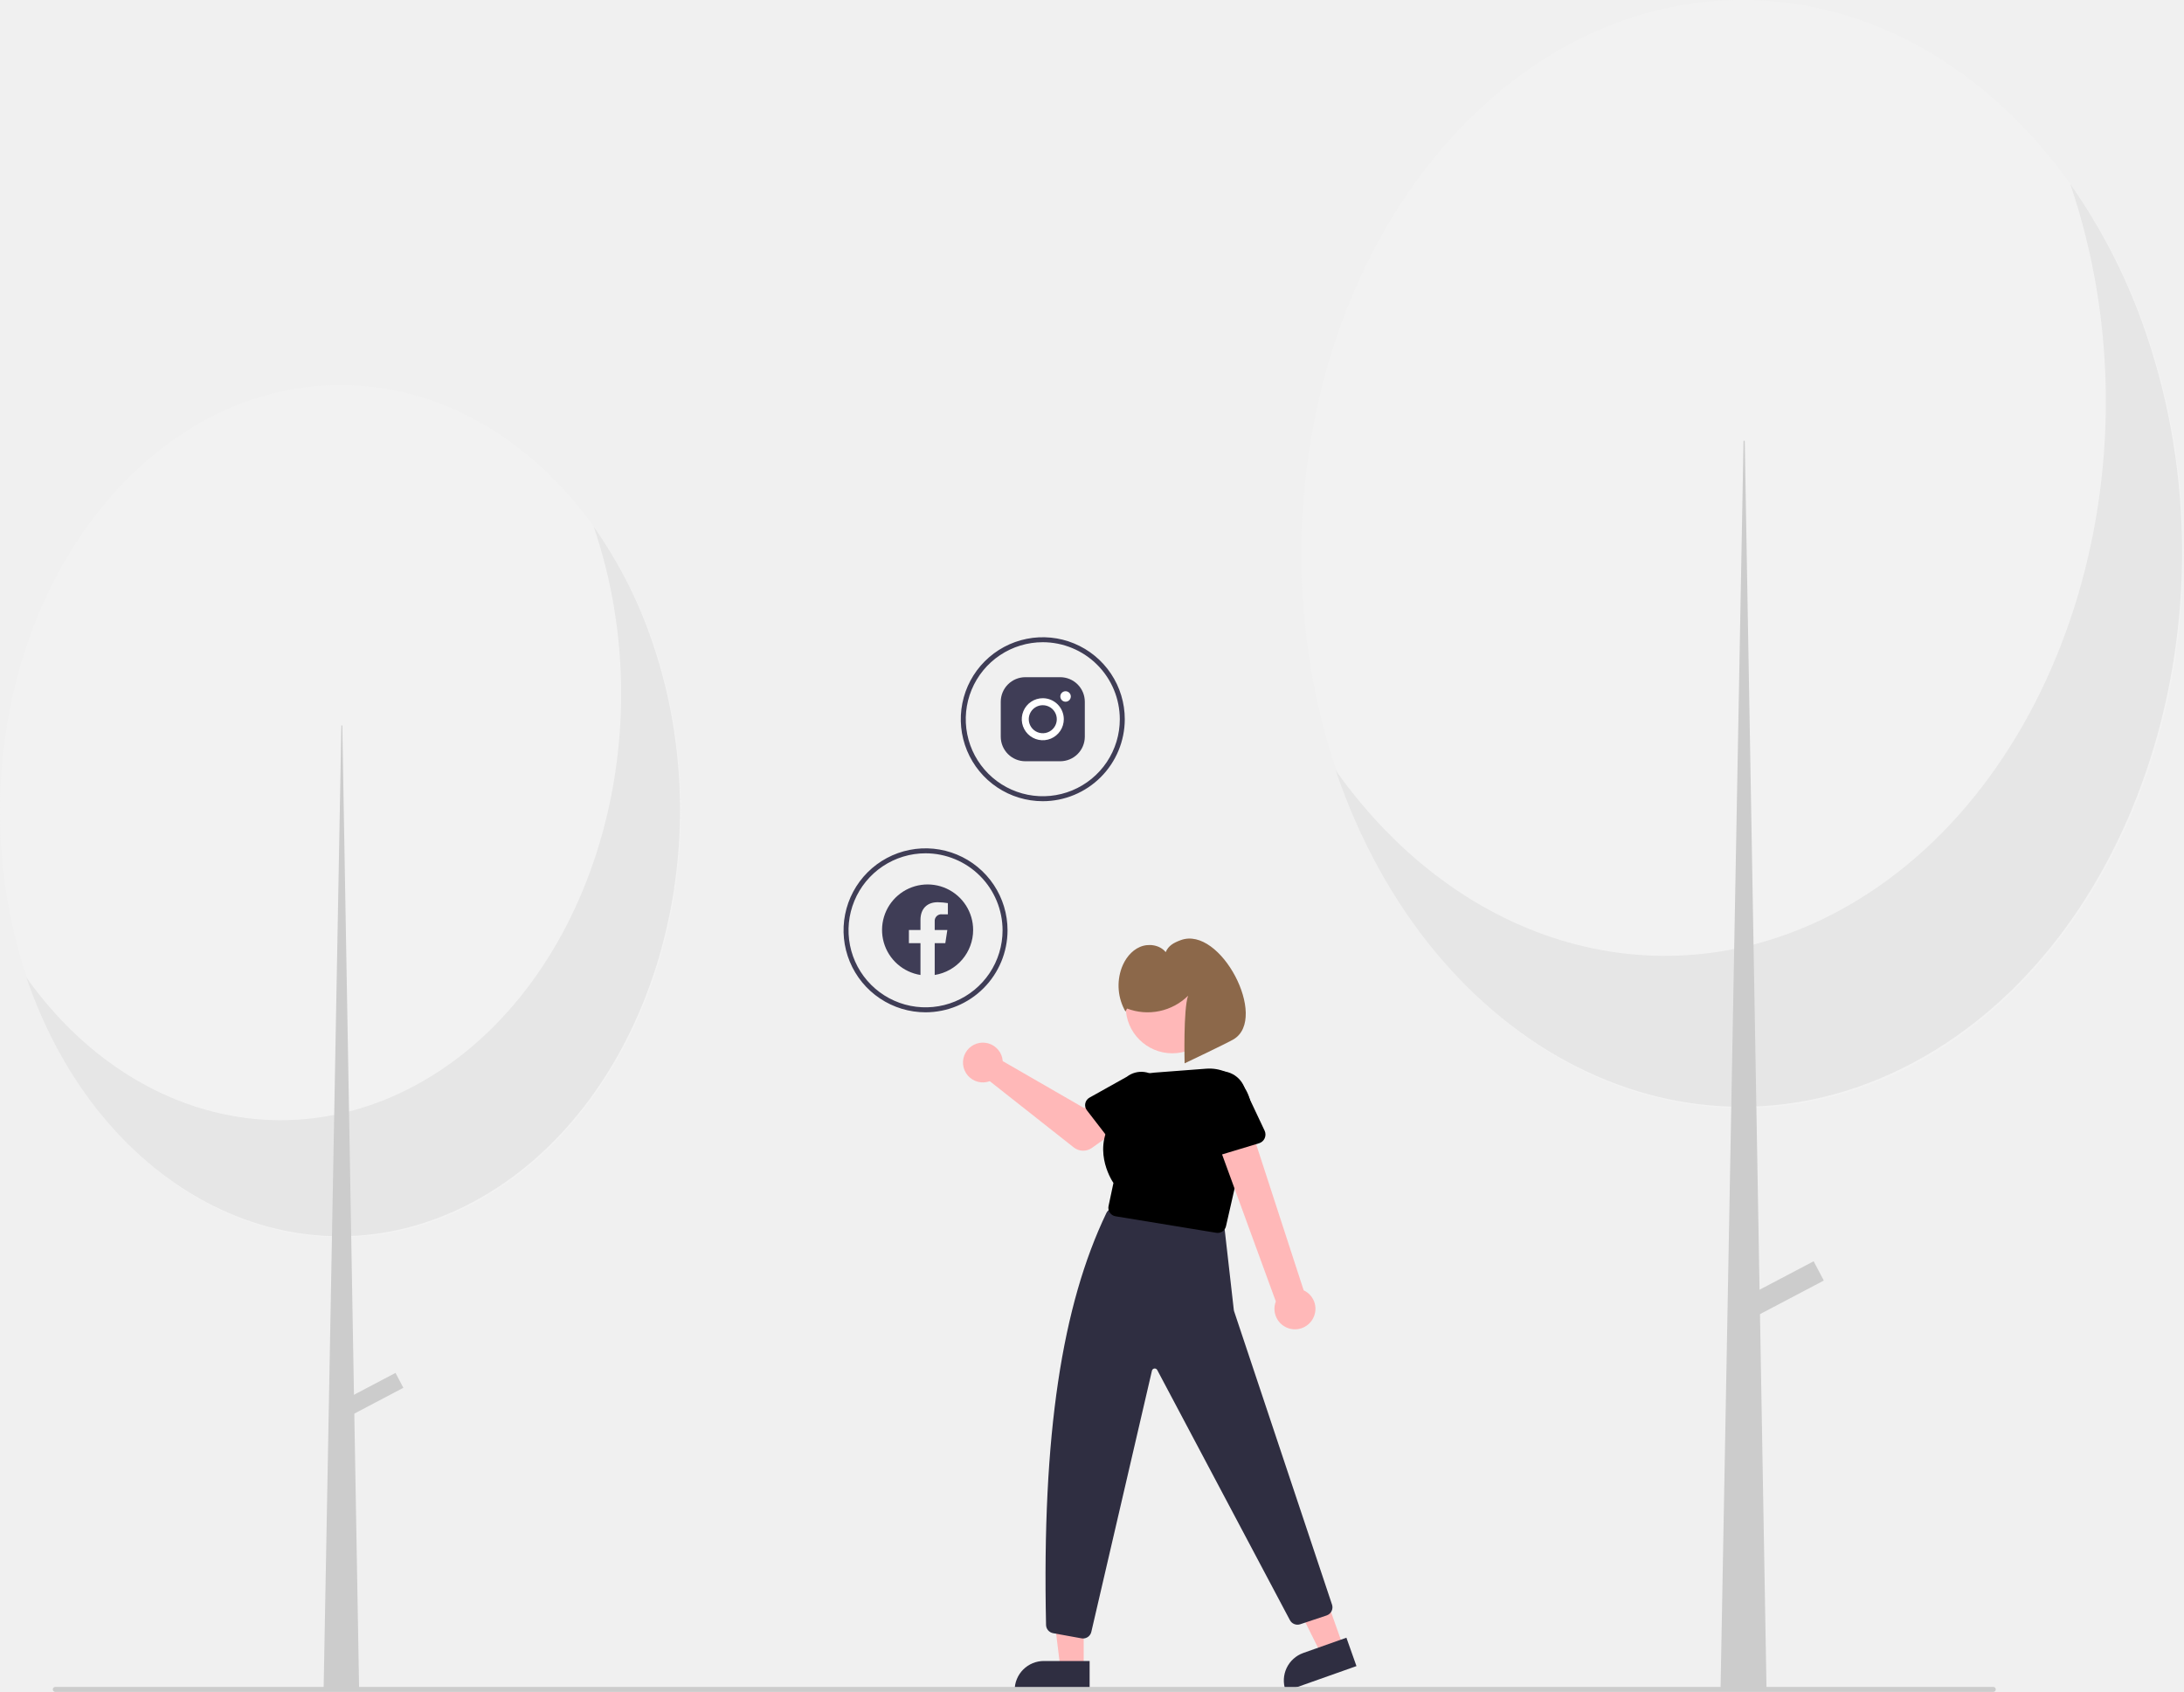
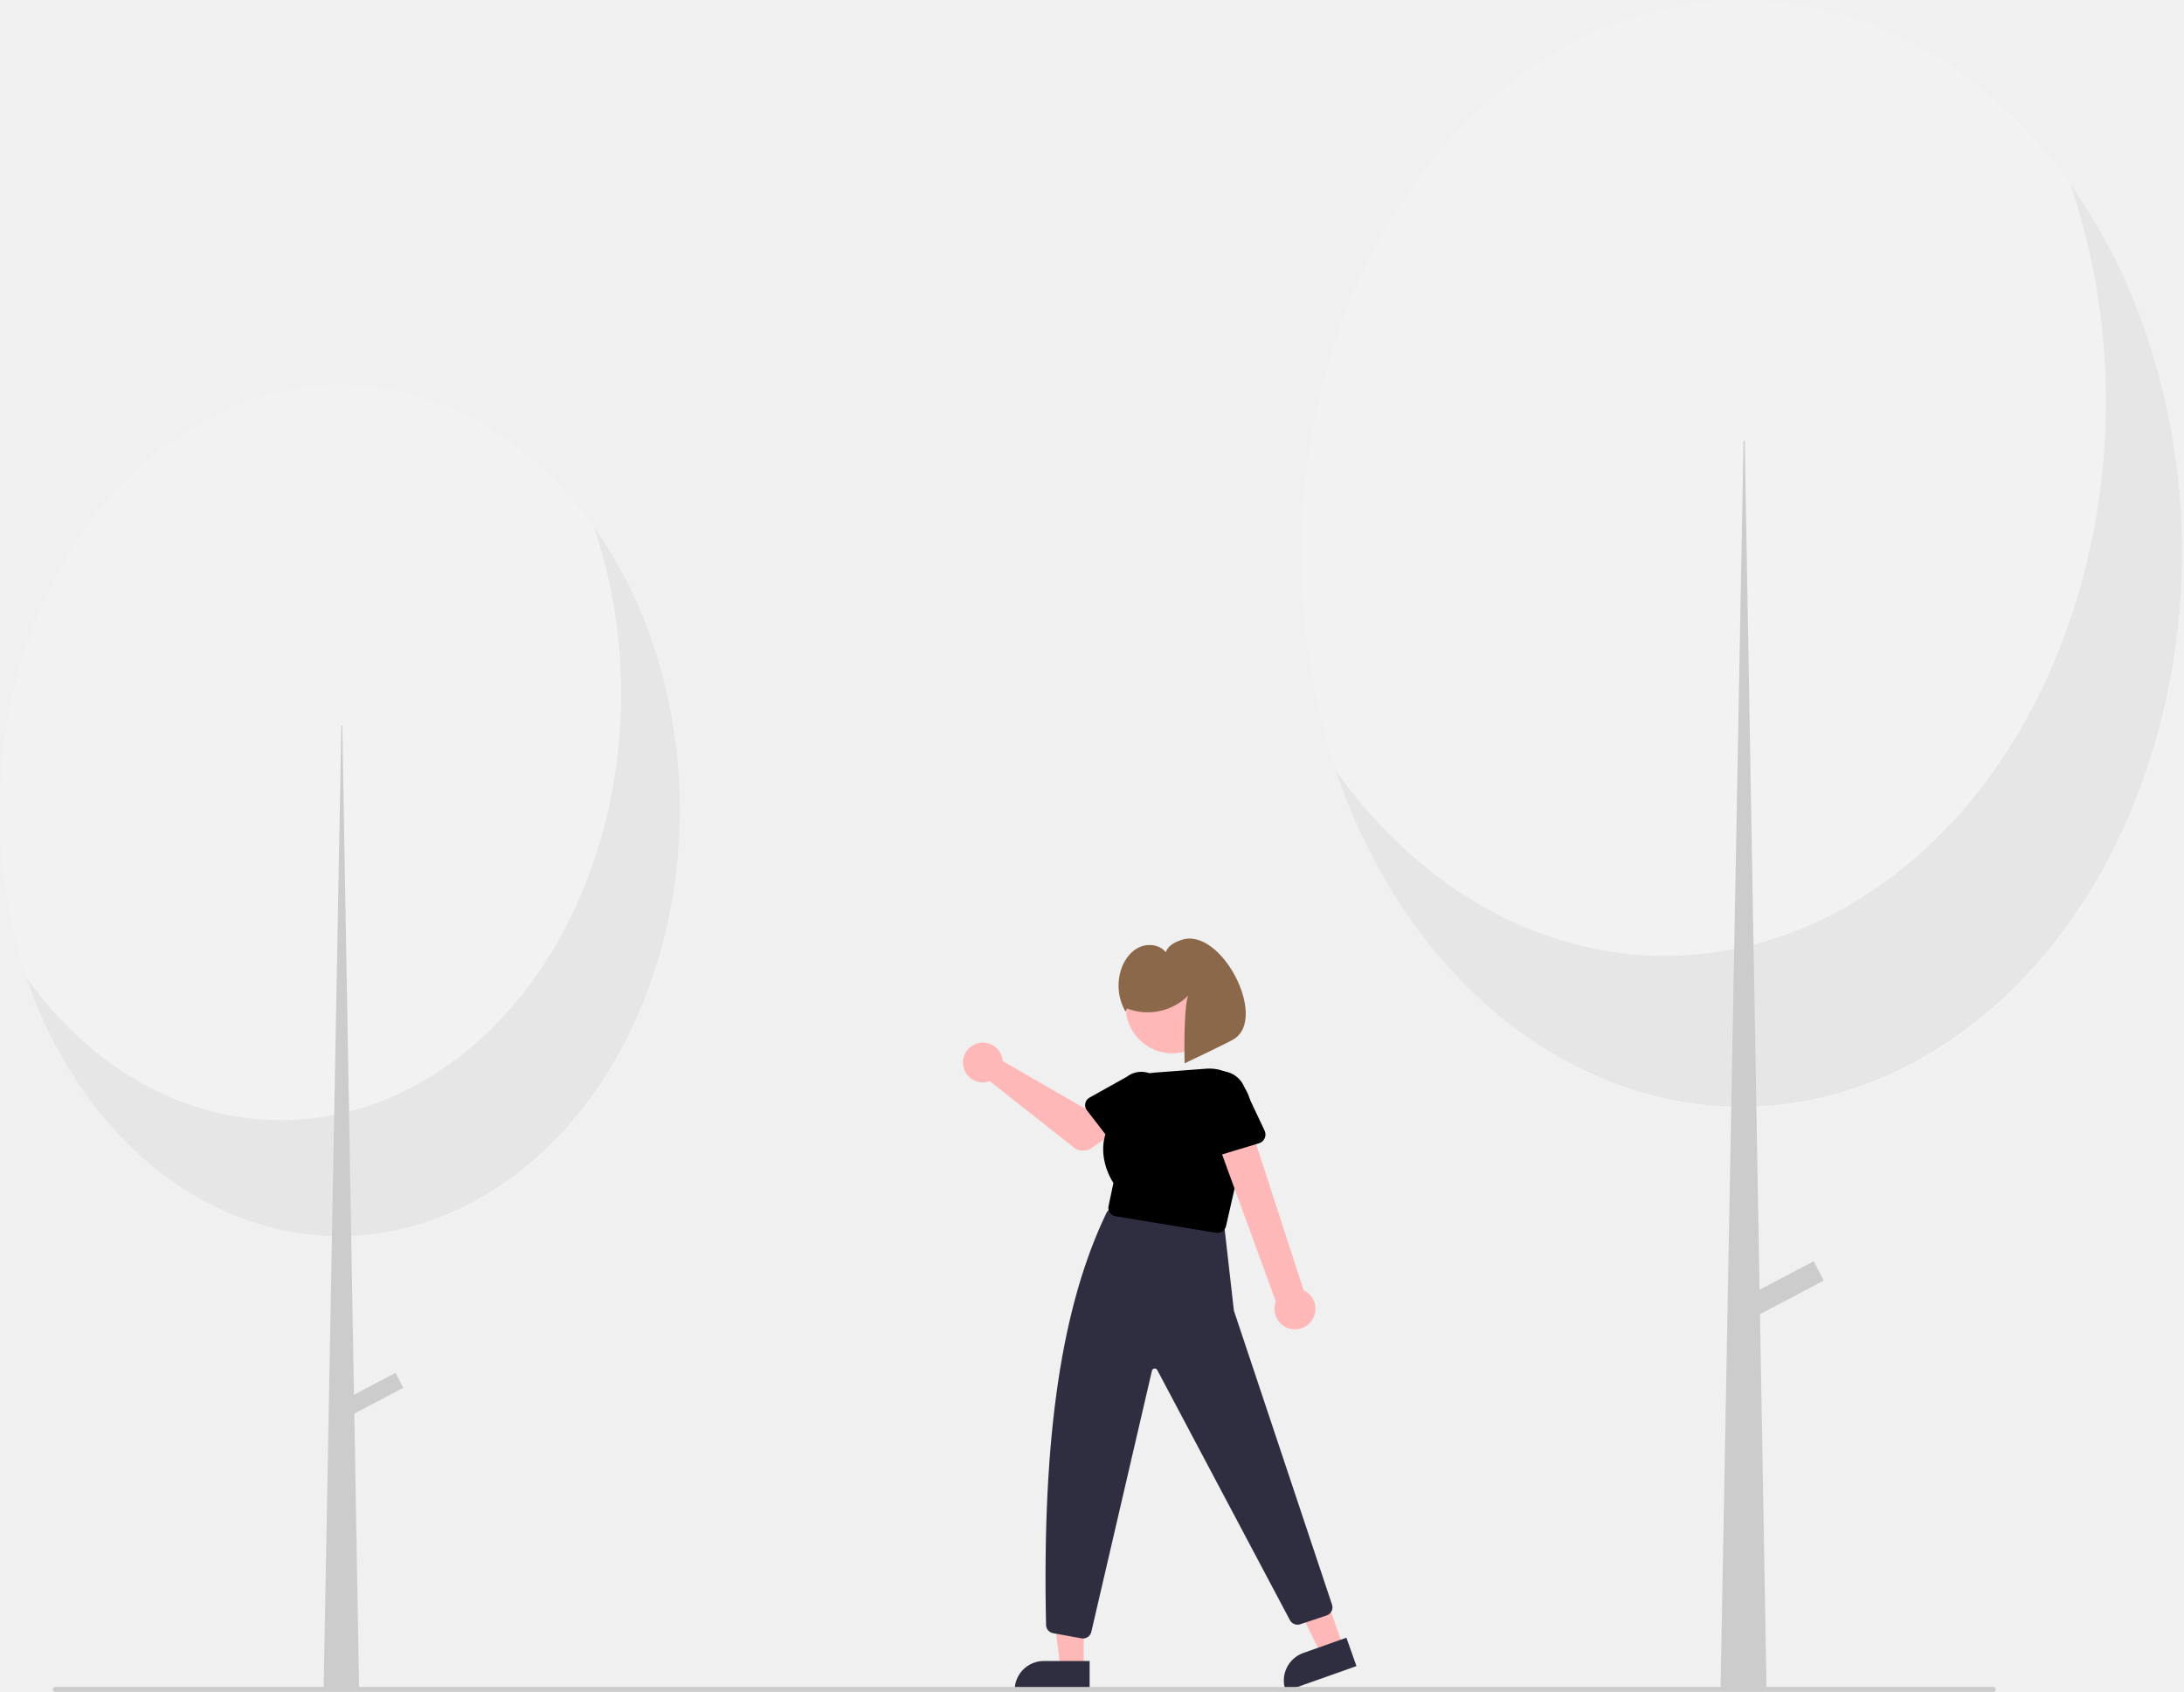
<svg xmlns="http://www.w3.org/2000/svg" viewBox="0 0 879 681" fill="none">
  <g id="socials" clip-path="url(#clip1)">
    <g id="girl2">
      <path id="Vector" d="M436.155 671.623H426.8L422.349 635.538L436.156 635.539L436.155 671.623Z" fill="#FFB8B8" />
      <path id="Vector_2" d="M438.54 680.692L408.376 680.69V680.309C408.376 678.767 408.679 677.24 409.269 675.816C409.859 674.391 410.724 673.097 411.814 672.007C412.905 670.916 414.199 670.052 415.624 669.462C417.048 668.872 418.575 668.568 420.117 668.568H420.117L438.541 668.569L438.54 680.692Z" fill="#2F2E41" />
      <path id="Vector_3" d="M540.662 662.87L531.844 665.993L515.602 633.465L528.617 628.856L540.662 662.87Z" fill="#FFB8B8" />
      <path id="Vector_4" d="M545.939 670.622L517.505 680.692L517.377 680.332C516.862 678.878 516.639 677.338 516.719 675.798C516.8 674.258 517.183 672.75 517.847 671.358C518.511 669.966 519.442 668.719 520.588 667.687C521.733 666.655 523.071 665.859 524.525 665.345L524.525 665.344L541.892 659.194L545.939 670.622Z" fill="#2F2E41" />
      <path id="Vector_5" d="M435.894 659.507C435.684 659.507 435.475 659.488 435.268 659.451L423.828 657.371C423.05 657.227 422.344 656.819 421.83 656.217C421.317 655.614 421.026 654.853 421.007 654.061C419.344 577.056 427.519 525.308 445.306 488.217C445.622 487.561 446.14 487.023 446.784 486.682C447.429 486.341 448.165 486.216 448.885 486.323L490.024 492.263C490.775 492.372 491.469 492.727 491.997 493.271C492.526 493.816 492.859 494.521 492.945 495.275L496.573 527.25C496.592 527.423 496.629 527.593 496.681 527.758L536.124 645.936C536.393 646.796 536.315 647.727 535.906 648.53C535.497 649.333 534.791 649.944 533.937 650.233L523.278 653.786C522.493 654.043 521.643 654.011 520.88 653.695C520.117 653.379 519.493 652.8 519.12 652.064L465.767 551.462C465.661 551.25 465.493 551.076 465.284 550.965C465.075 550.853 464.837 550.809 464.602 550.838C464.367 550.867 464.147 550.968 463.972 551.128C463.797 551.287 463.676 551.497 463.625 551.728L439.237 656.808C439.072 657.572 438.65 658.257 438.042 658.748C437.434 659.239 436.676 659.507 435.894 659.507Z" fill="#2F2E41" />
      <path id="Vector_6" d="M403.381 425.851C403.475 426.262 403.536 426.681 403.564 427.102L436.344 446.013L444.311 441.426L452.805 452.546L439.489 462.037C438.414 462.803 437.118 463.2 435.797 463.168C434.477 463.136 433.202 462.676 432.165 461.858L398.363 435.192C396.838 435.756 395.177 435.843 393.601 435.441C392.025 435.038 390.609 434.165 389.541 432.938C388.473 431.711 387.804 430.188 387.622 428.572C387.441 426.955 387.757 425.322 388.526 423.889C389.296 422.456 390.484 421.292 391.932 420.55C393.379 419.809 395.019 419.526 396.631 419.739C398.244 419.951 399.753 420.65 400.959 421.742C402.165 422.834 403.01 424.267 403.381 425.851V425.851Z" fill="#FFB8B8" />
      <path id="Vector_7" d="M436.794 444.122C436.893 443.639 437.095 443.182 437.386 442.784C437.677 442.386 438.051 442.055 438.481 441.814L453.524 433.403C455.523 431.86 458.051 431.173 460.556 431.492C463.06 431.811 465.336 433.11 466.884 435.104C468.433 437.099 469.127 439.626 468.815 442.131C468.502 444.636 467.21 446.916 465.219 448.469L453.226 460.924C452.884 461.279 452.469 461.556 452.009 461.737C451.55 461.918 451.058 461.997 450.565 461.97C450.072 461.943 449.591 461.81 449.154 461.581C448.717 461.351 448.335 461.03 448.034 460.639L437.44 446.908C437.138 446.518 436.924 446.067 436.813 445.586C436.701 445.105 436.695 444.606 436.794 444.122V444.122Z" fill="black" />
      <path id="Vector_8" d="M471.824 423.965C482.175 423.965 490.566 415.574 490.566 405.223C490.566 394.873 482.175 386.481 471.824 386.481C461.473 386.481 453.082 394.873 453.082 405.223C453.082 415.574 461.473 423.965 471.824 423.965Z" fill="#FFB8B8" />
      <path id="Vector_9" d="M490.074 496.261C489.888 496.261 489.702 496.245 489.518 496.215L448.958 489.566C448.5 489.491 448.062 489.323 447.67 489.074C447.278 488.825 446.941 488.499 446.679 488.115C446.417 487.732 446.235 487.299 446.145 486.844C446.055 486.388 446.058 485.919 446.154 485.465L448.128 476.162C447.118 474.655 438.893 461.552 448.91 449.245C448.718 444.873 450.24 440.598 453.152 437.331C456.065 434.064 460.137 432.063 464.503 431.754L485.464 430.161C488.16 429.957 490.866 430.403 493.355 431.462C495.843 432.521 498.04 434.162 499.762 436.248C501.483 438.333 502.679 440.801 503.248 443.445C503.817 446.089 503.743 448.831 503.031 451.44L493.422 493.59C493.247 494.348 492.822 495.024 492.214 495.509C491.606 495.994 490.851 496.259 490.074 496.261V496.261Z" fill="black" />
      <path id="Vector_10" d="M527.95 531.507C528.638 530.526 529.102 529.406 529.311 528.226C529.519 527.045 529.466 525.834 529.155 524.676C528.844 523.519 528.284 522.444 527.512 521.526C526.741 520.609 525.778 519.872 524.691 519.367L501.598 448.365L488.215 454.715L513.483 523.849C512.756 525.731 512.744 527.815 513.45 529.705C514.157 531.595 515.532 533.16 517.315 534.104C519.098 535.048 521.166 535.305 523.126 534.827C525.086 534.348 526.802 533.167 527.95 531.507V531.507Z" fill="#FFB8B8" />
      <path id="Vector_11" d="M506.706 460.186L488.935 465.554C488.429 465.707 487.897 465.749 487.374 465.677C486.85 465.606 486.349 465.422 485.903 465.139C485.457 464.856 485.077 464.48 484.789 464.037C484.502 463.594 484.313 463.094 484.236 462.572L481.538 444.262C480.773 441.671 481.066 438.882 482.353 436.507C483.641 434.132 485.817 432.364 488.405 431.591C490.993 430.817 493.783 431.101 496.162 432.38C498.541 433.659 500.317 435.829 501.099 438.415L508.968 455.101C509.193 455.578 509.313 456.099 509.318 456.627C509.324 457.155 509.216 457.679 509.001 458.161C508.787 458.644 508.471 459.075 508.075 459.424C507.678 459.773 507.212 460.033 506.706 460.186Z" fill="black" />
      <path id="Vector_12" d="M453.606 405.947C457.766 407.533 462.295 407.89 466.653 406.974C471.011 406.059 475.013 403.911 478.185 400.786C476.219 405.979 476.769 428.008 476.769 428.008C476.769 428.008 494.202 419.731 496.568 418.283C510.537 409.734 491.27 372.542 475.242 378.407C472.528 379.401 470.26 380.57 469.162 383.244C466.769 380.292 462.239 379.651 458.754 381.168C455.269 382.684 452.792 385.97 451.46 389.529C450.408 392.402 449.999 395.469 450.262 398.517C450.525 401.564 451.453 404.517 452.981 407.167L453.606 405.947Z" fill="#8C684A" />
    </g>
    <g id="trees">
      <path id="Vector_13" d="M701.237 446C799.228 446 878.666 346.159 878.666 223C878.666 99.841 799.228 0 701.237 0C603.246 0 523.808 99.841 523.808 223C523.808 346.159 603.246 446 701.237 446Z" fill="#F2F2F2" />
      <path id="Vector_14" d="M833.22 74.053C871.742 187.308 829.922 318.367 739.812 366.784C669.705 404.452 588.289 381.621 537.571 310.07C576.089 423.328 680.365 475.896 770.477 427.485C860.59 379.074 902.416 248.016 863.898 134.759C856.647 113.152 846.314 92.707 833.22 74.053V74.053Z" fill="#E6E6E6" />
      <path id="Vector_15" d="M701.725 177.429H702.212L710.986 680.469H692.464L701.725 177.429Z" fill="#CCCCCC" />
      <path id="Vector_16" d="M729.944 507.669L700.614 523.11L704.702 530.874L734.031 515.433L729.944 507.669Z" fill="#CCCCCC" />
      <path id="Vector_17" d="M137.014 498C212.684 498 274.027 421.217 274.027 326.5C274.027 231.783 212.684 155 137.014 155C61.343 155 0 231.783 0 326.5C0 421.217 61.343 498 137.014 498Z" fill="#F2F2F2" />
      <path id="Vector_18" d="M238.933 211.951C268.68 299.05 236.386 399.843 166.801 437.078C112.664 466.047 49.793 448.489 10.628 393.462C40.372 480.564 120.895 520.992 190.482 483.761C260.069 446.53 292.367 345.739 262.623 258.637C257.02 242.014 249.041 226.289 238.933 211.951V211.951Z" fill="#E6E6E6" />
      <path id="Vector_19" d="M137.39 292.014H137.766L144.542 680.469H130.239L137.39 292.014Z" fill="#CCCCCC" />
      <path id="Vector_20" d="M159.181 552.608L136.533 564.532L139.689 570.528L162.338 558.603L159.181 552.608Z" fill="#CCCCCC" />
    </g>
-     <a href="https://www.instagram.com/maciejczukmonika/">
-       <g id="inst">
-         <path id="Vector_21" d="M426.74 272.578H412.643C410.028 272.585 407.523 273.628 405.674 275.477C403.825 277.326 402.783 279.831 402.775 282.446V296.543C402.783 299.158 403.825 301.663 405.674 303.513C407.523 305.362 410.028 306.404 412.643 306.411H426.74C429.355 306.404 431.861 305.362 433.71 303.512C435.559 301.663 436.601 299.158 436.608 296.543V282.446C436.601 279.831 435.559 277.326 433.71 275.477C431.861 273.628 429.355 272.586 426.74 272.578V272.578Z" fill="#3F3D56" />
-         <path id="Vector_22" d="M428.855 282.446C428.295 282.445 427.76 282.222 427.365 281.826C426.97 281.43 426.749 280.893 426.749 280.334C426.75 279.775 426.972 279.239 427.368 278.843C427.764 278.448 428.3 278.226 428.859 278.226C429.418 278.226 429.955 278.448 430.35 278.843C430.746 279.239 430.969 279.775 430.969 280.334C430.97 280.893 430.748 281.43 430.354 281.826C429.959 282.222 429.423 282.445 428.864 282.446H428.855Z" fill="white" />
-         <path id="Vector_23" d="M419.692 283.855C420.807 283.855 421.897 284.186 422.825 284.806C423.752 285.425 424.475 286.306 424.902 287.337C425.328 288.367 425.44 289.501 425.222 290.595C425.005 291.689 424.468 292.693 423.679 293.482C422.89 294.271 421.886 294.808 420.792 295.025C419.698 295.243 418.564 295.131 417.534 294.704C416.503 294.278 415.623 293.555 415.003 292.628C414.383 291.7 414.052 290.61 414.052 289.495C414.052 288.754 414.198 288.021 414.482 287.337C414.765 286.652 415.181 286.031 415.704 285.507C416.228 284.983 416.849 284.568 417.534 284.285C418.218 284.001 418.951 283.855 419.692 283.855V283.855ZM419.692 281.036C418.019 281.036 416.383 281.532 414.992 282.462C413.601 283.391 412.517 284.712 411.877 286.258C411.237 287.803 411.069 289.504 411.396 291.145C411.722 292.785 412.528 294.293 413.711 295.475C414.894 296.658 416.401 297.464 418.041 297.79C419.682 298.117 421.383 297.949 422.928 297.309C424.474 296.669 425.795 295.585 426.724 294.194C427.654 292.803 428.15 291.167 428.15 289.495V289.495C428.15 287.251 427.259 285.1 425.673 283.514C424.086 281.927 421.935 281.036 419.692 281.036V281.036Z" fill="white" />
-         <path id="Vector_24" d="M419.692 322.494C413.165 322.494 406.785 320.559 401.358 316.933C395.931 313.307 391.701 308.153 389.204 302.123C386.706 296.093 386.052 289.458 387.326 283.056C388.599 276.655 391.742 270.775 396.357 266.16C400.972 261.545 406.852 258.402 413.254 257.129C419.655 255.855 426.29 256.509 432.32 259.006C438.35 261.504 443.504 265.734 447.13 271.161C450.756 276.587 452.692 282.968 452.692 289.494C452.682 298.244 449.202 306.631 443.015 312.818C436.829 319.005 428.441 322.485 419.692 322.494V322.494ZM419.692 258.494C413.56 258.494 407.567 260.313 402.469 263.719C397.371 267.125 393.398 271.967 391.051 277.631C388.705 283.296 388.091 289.529 389.287 295.542C390.483 301.556 393.436 307.079 397.771 311.415C402.107 315.75 407.63 318.703 413.644 319.899C419.657 321.095 425.89 320.481 431.555 318.135C437.219 315.788 442.061 311.815 445.467 306.717C448.873 301.619 450.692 295.626 450.692 289.494C450.682 281.276 447.413 273.396 441.602 267.584C435.79 261.773 427.91 258.504 419.692 258.494V258.494Z" fill="#3F3D56" />
-       </g>
-     </a>
-     <a href="https://www.facebook.com/monika.maciejczukwiekiera">
-       <g id="fb">
-         <path id="Vector_25" fill-rule="evenodd" clip-rule="evenodd" d="M391.661 374.327C391.66 370.824 390.656 367.395 388.767 364.445C386.878 361.495 384.183 359.148 381.002 357.682C377.82 356.216 374.285 355.693 370.816 356.173C367.346 356.654 364.086 358.119 361.423 360.394C358.76 362.67 356.805 365.66 355.788 369.013C354.772 372.365 354.738 375.938 355.689 379.309C356.641 382.681 358.538 385.709 361.157 388.035C363.776 390.361 367.006 391.888 370.466 392.436V379.627H365.811V374.327H370.466V370.288C370.466 365.695 373.204 363.155 377.39 363.155C378.765 363.175 380.137 363.294 381.494 363.514V368.025H379.181C378.787 367.973 378.387 368.01 378.009 368.134C377.631 368.257 377.286 368.464 377 368.739C376.713 369.014 376.491 369.351 376.352 369.723C376.212 370.095 376.158 370.494 376.194 370.889V374.328H381.277L380.465 379.628H376.194V392.437C380.506 391.755 384.433 389.555 387.268 386.235C390.103 382.916 391.661 378.693 391.661 374.327H391.661Z" fill="#3F3D56" />
-         <path id="Vector_26" d="M372.507 407.464C365.98 407.464 359.6 405.528 354.173 401.902C348.746 398.276 344.516 393.122 342.019 387.092C339.521 381.062 338.868 374.427 340.141 368.026C341.414 361.624 344.557 355.744 349.172 351.129C353.787 346.514 359.667 343.371 366.069 342.098C372.47 340.824 379.105 341.478 385.135 343.976C391.165 346.473 396.319 350.703 399.945 356.13C403.571 361.557 405.507 367.937 405.507 374.464C405.497 383.213 402.017 391.601 395.83 397.787C389.644 403.974 381.256 407.454 372.507 407.464V407.464ZM372.507 343.464C366.376 343.464 360.382 345.282 355.284 348.688C350.186 352.094 346.213 356.936 343.866 362.6C341.52 368.265 340.906 374.498 342.102 380.511C343.299 386.525 346.251 392.049 350.586 396.384C354.922 400.719 360.446 403.672 366.459 404.868C372.472 406.064 378.705 405.45 384.37 403.104C390.034 400.758 394.876 396.784 398.282 391.686C401.689 386.588 403.507 380.595 403.507 374.464C403.497 366.245 400.228 358.365 394.417 352.554C388.605 346.742 380.726 343.473 372.507 343.464V343.464Z" fill="#3F3D56" />
-       </g>
-     </a>
    <g id="ground">
      <path id="Vector_27" d="M802.247 681H22.247C21.982 681 21.727 680.895 21.54 680.707C21.352 680.52 21.247 680.265 21.247 680C21.247 679.735 21.352 679.48 21.54 679.293C21.727 679.105 21.982 679 22.247 679H802.247C802.512 679 802.766 679.105 802.954 679.293C803.141 679.48 803.247 679.735 803.247 680C803.247 680.265 803.141 680.52 802.954 680.707C802.766 680.895 802.512 681 802.247 681Z" fill="#CCCCCC" />
    </g>
  </g>
  <defs>
    <clipPath id="clip1">
      <rect width="878.666" height="681" fill="white" />
    </clipPath>
  </defs>
</svg>
